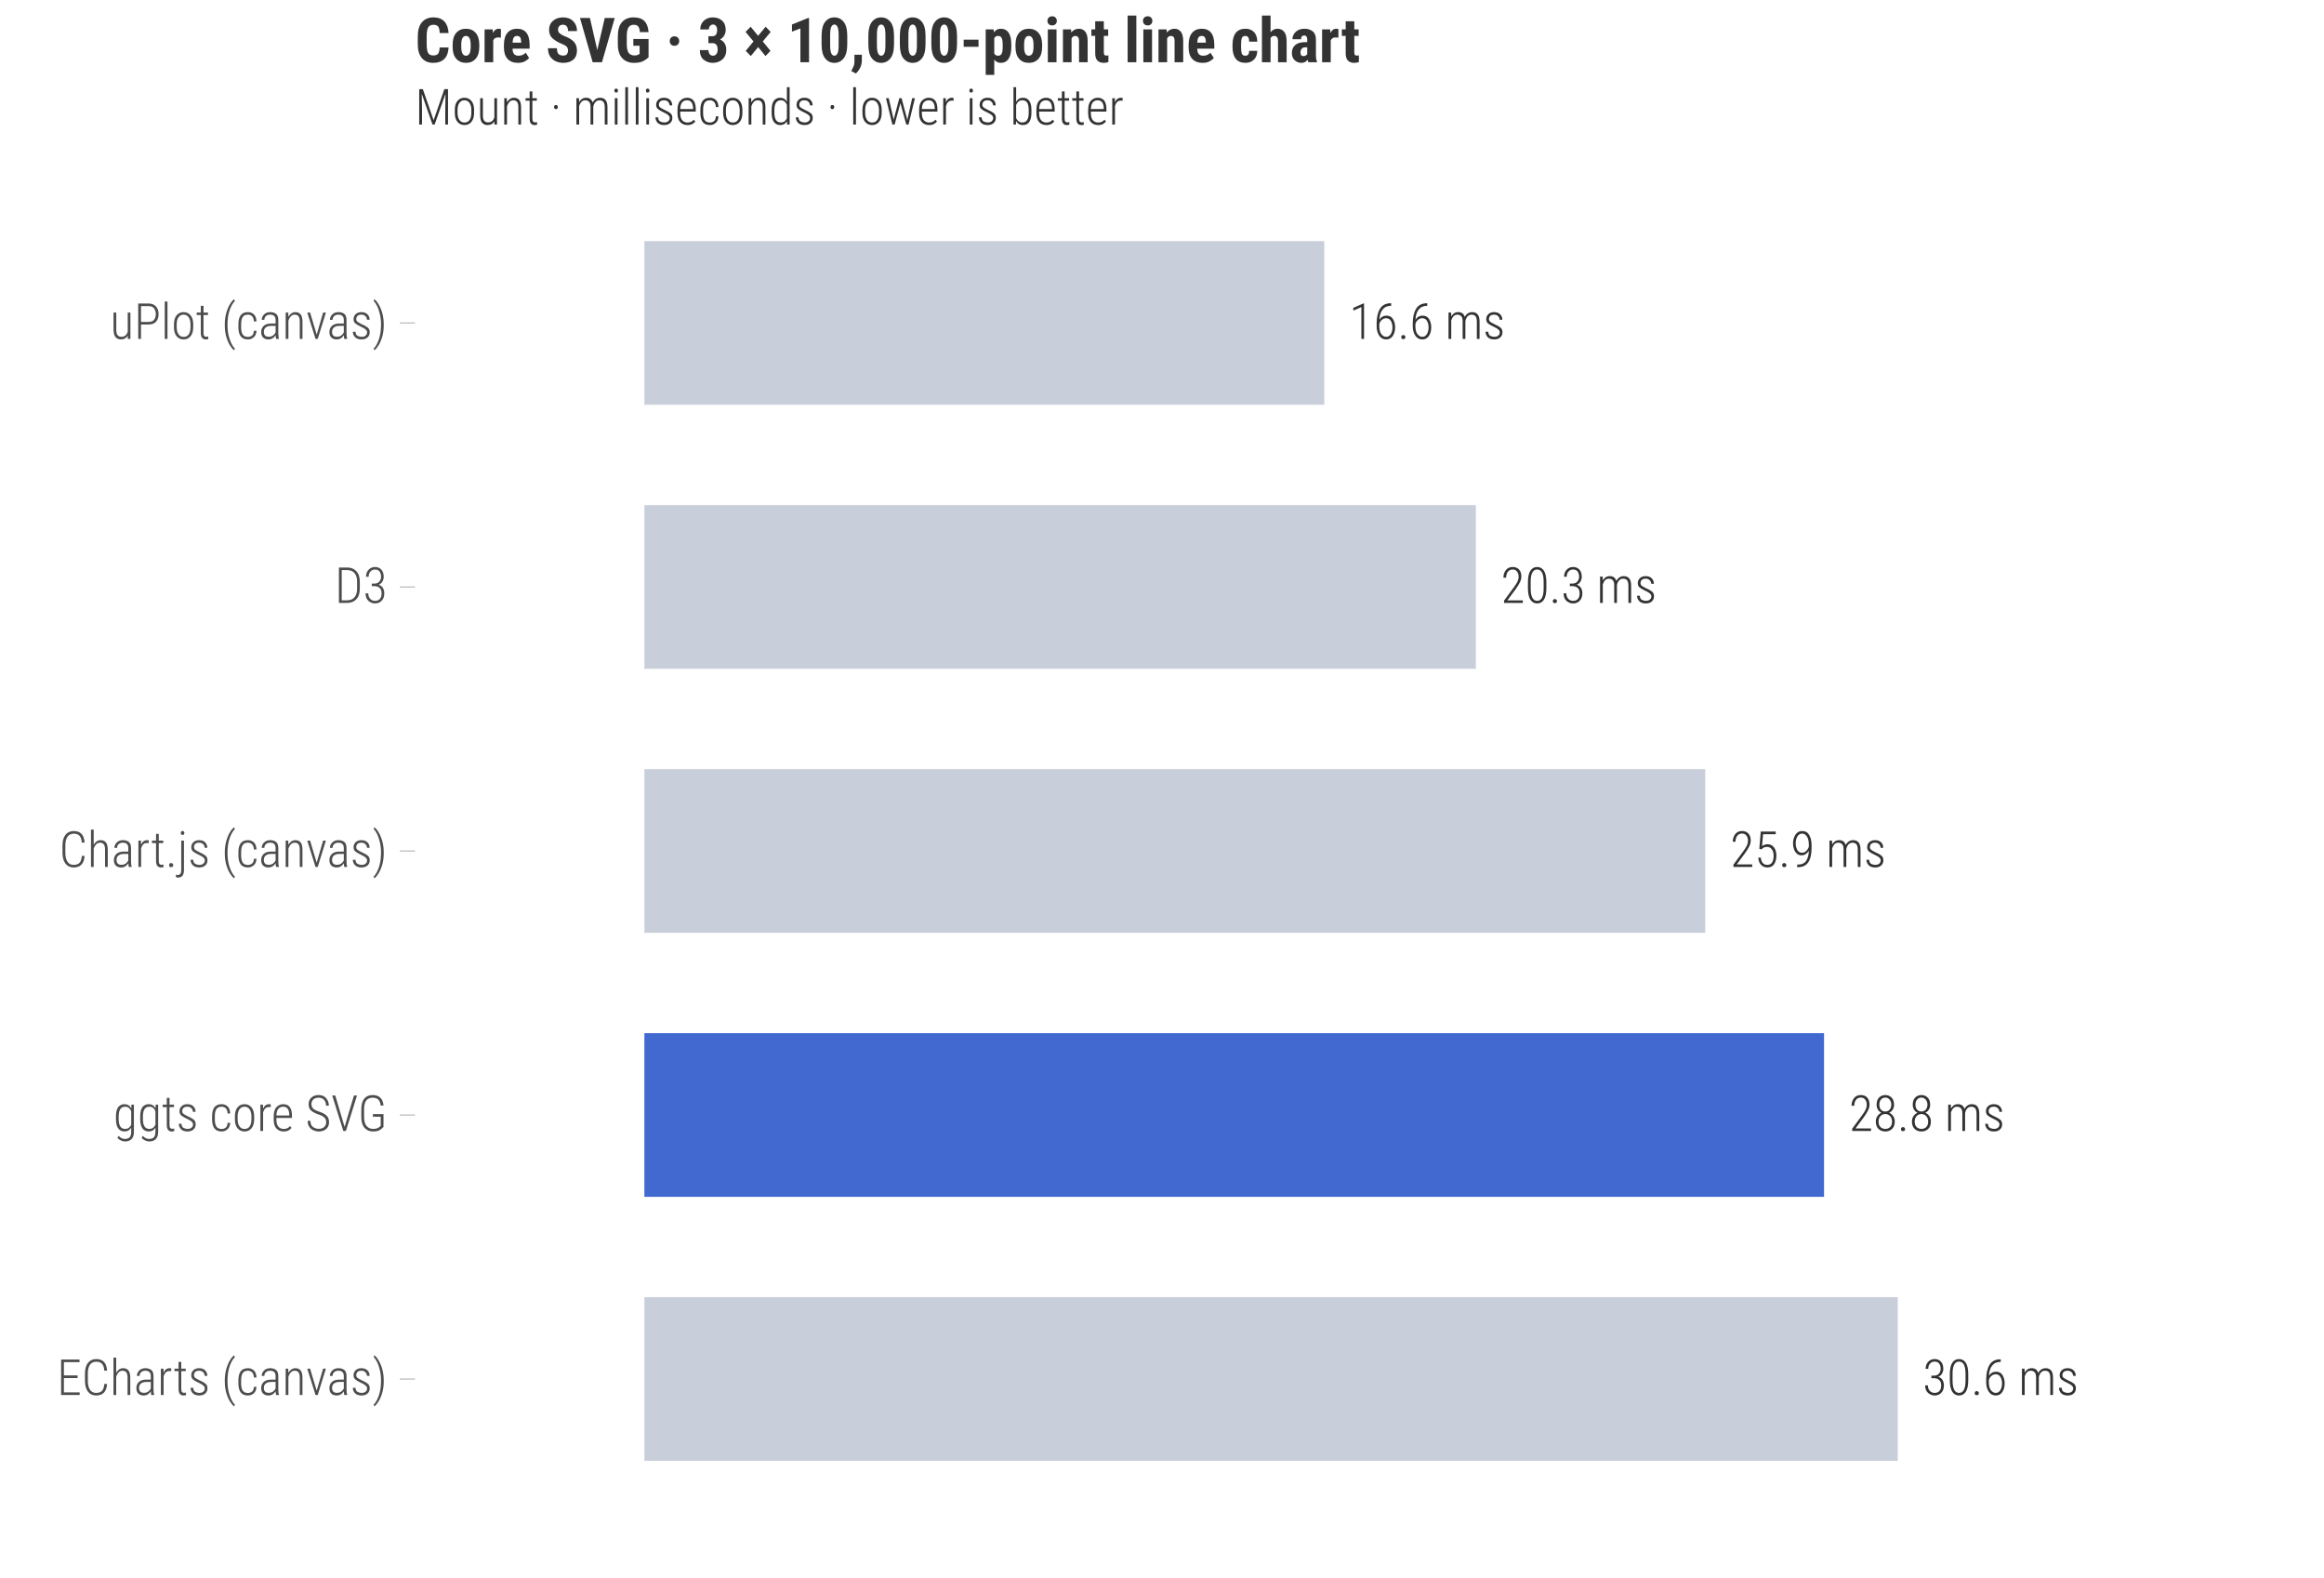
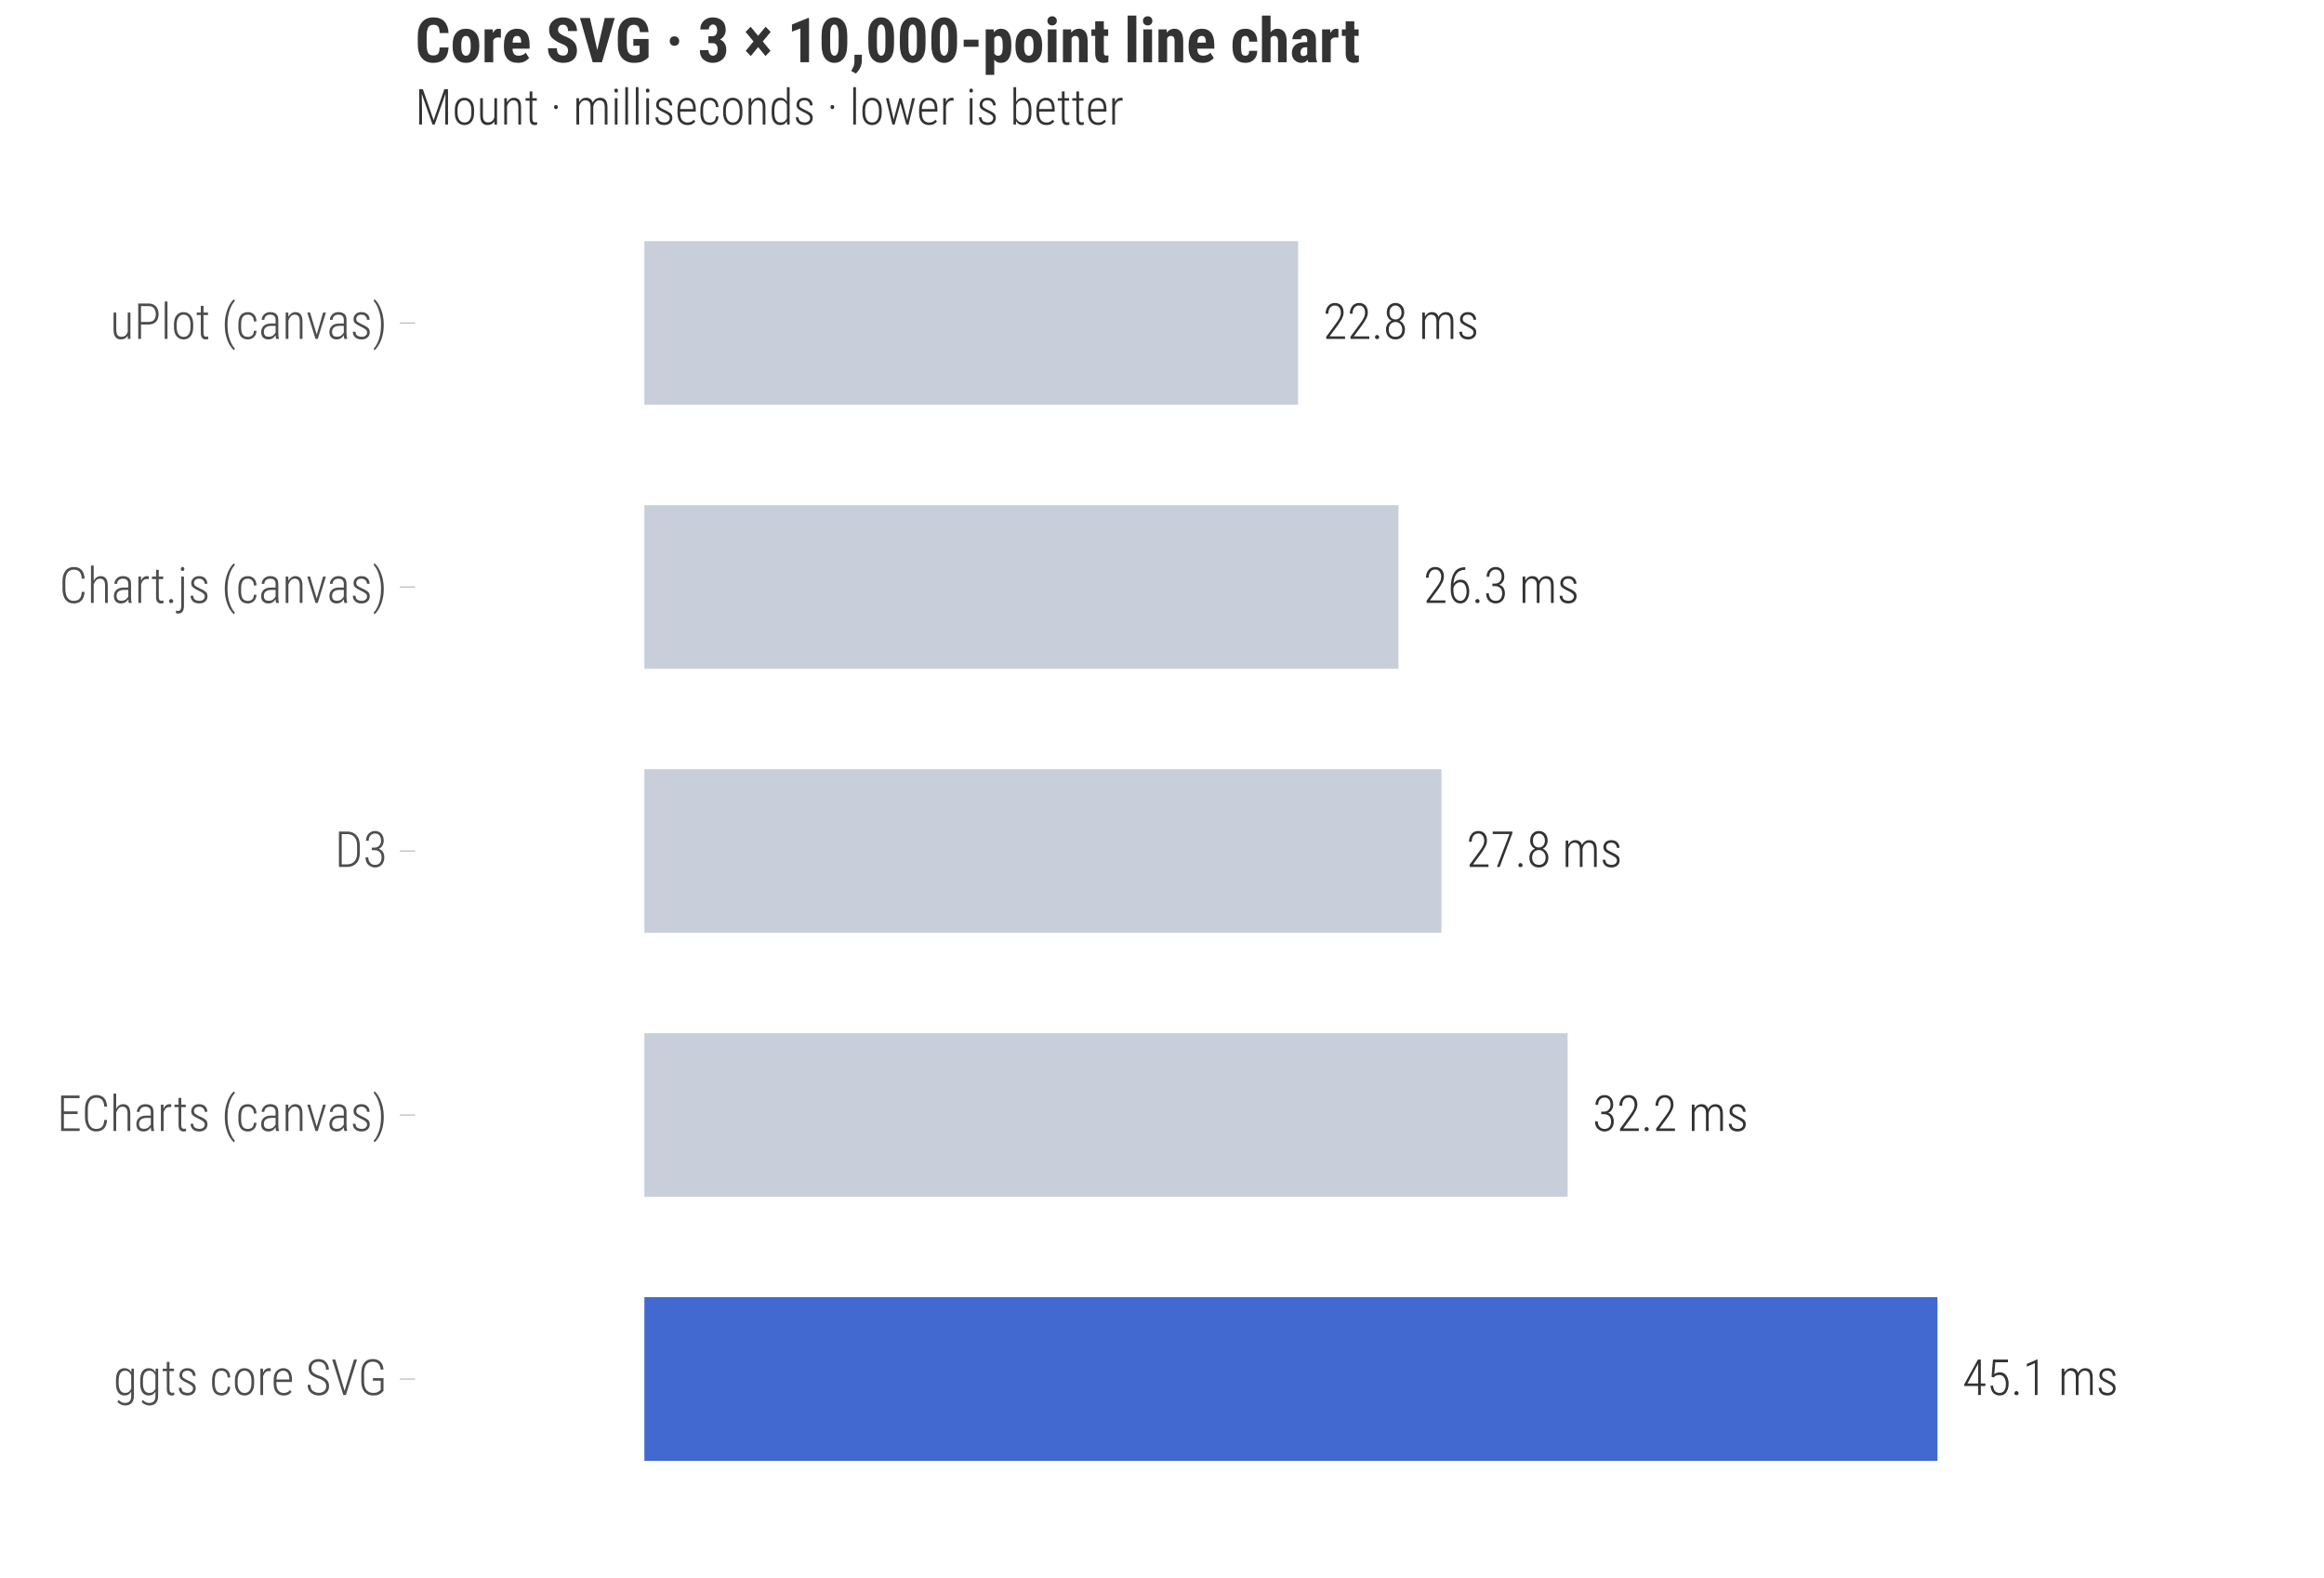
- <svg xmlns="http://www.w3.org/2000/svg" width="560" height="380" viewBox="0 0 560 380" role="img" aria-label="Core SVG · 3 × 10,000-point line chart. Mount · milliseconds · lower is better. uPlot (canvas): 16.6 ms; D3: 20.3 ms; Chart.js (canvas): 25.9 ms; ggts core SVG: 28.8 ms; ECharts (canvas): 30.6 ms." class="gg-plot" font-family="&quot;Roboto Condensed&quot;, &quot;Arial Narrow&quot;, Arial, sans-serif" font-size="11" font-weight="300" text-rendering="optimizeLegibility" shape-rendering="geometricPrecision">
+ <svg xmlns="http://www.w3.org/2000/svg" width="560" height="380" viewBox="0 0 560 380" role="img" aria-label="Core SVG · 3 × 10,000-point line chart. Mount · milliseconds · lower is better. uPlot (canvas): 22.8 ms; Chart.js (canvas): 26.3 ms; D3: 27.8 ms; ECharts (canvas): 32.2 ms; ggts core SVG: 45.1 ms." class="gg-plot" font-family="&quot;Roboto Condensed&quot;, &quot;Arial Narrow&quot;, Arial, sans-serif" font-size="11" font-weight="300" text-rendering="optimizeLegibility" shape-rendering="geometricPrecision">
  <rect class="gg-paper" width="560" height="380" fill="var(--gg-paper, #ffffff)" />
  <text class="gg-title" x="100" y="15" font-size="15" font-weight="700" fill="var(--gg-ink, #333333)">Core SVG · 3 × 10,000-point line chart</text>
  <text class="gg-subtitle" x="100" y="30" font-size="12" font-weight="300" fill="var(--gg-ink, #333333)">Mount · milliseconds · lower is better</text>
  <defs>
    <clipPath id="gg-clip-0">
      <rect width="456" height="318" />
    </clipPath>
  </defs>
  <g class="gg-panel" data-panel="0" transform="translate(100,46)">
    <rect class="gg-panel-background" width="456" height="318" fill="var(--gg-panel, #ffffff)" />
    <g class="gg-grid" stroke="var(--gg-grid, transparent)" stroke-width="0.25" vector-effect="non-scaling-stroke">
      <line x1="55.27" y1="0" x2="55.27" y2="318" />
-       <line x1="153.97" y1="0" x2="153.97" y2="318" />
-       <line x1="252.68" y1="0" x2="252.68" y2="318" />
-       <line x1="351.38" y1="0" x2="351.38" y2="318" />
-       <line x1="450.08" y1="0" x2="450.08" y2="318" />
+       <line x1="124.36" y1="0" x2="124.36" y2="318" />
+       <line x1="193.45" y1="0" x2="193.45" y2="318" />
+       <line x1="262.55" y1="0" x2="262.55" y2="318" />
+       <line x1="331.64" y1="0" x2="331.64" y2="318" />
+       <line x1="400.73" y1="0" x2="400.73" y2="318" />
      <line x1="0" y1="31.8" x2="456" y2="31.8" />
      <line x1="0" y1="95.4" x2="456" y2="95.4" />
      <line x1="0" y1="159" x2="456" y2="159" />
      <line x1="0" y1="222.6" x2="456" y2="222.6" />
      <line x1="0" y1="286.2" x2="456" y2="286.2" />
    </g>
    <g class="gg-marks" clip-path="url(#gg-clip-0)">
      <g class="gg-batch gg-rects" data-layer="0">
-         <rect x="55.27" y="12.08" width="163.84" height="39.43" fill="#c9cfda" />
-         <rect x="55.27" y="75.68" width="200.36" height="39.43" fill="#c9cfda" />
-         <rect x="55.27" y="139.28" width="255.64" height="39.43" fill="#c9cfda" />
-         <rect x="55.27" y="202.88" width="284.26" height="39.43" fill="#4269d0" />
-         <rect x="55.27" y="266.48" width="302.03" height="39.43" fill="#c9cfda" />
+         <rect x="55.27" y="12.08" width="157.53" height="39.43" fill="#c9cfda" />
+         <rect x="55.27" y="75.68" width="181.71" height="39.43" fill="#c9cfda" />
+         <rect x="55.27" y="139.28" width="192.07" height="39.43" fill="#c9cfda" />
+         <rect x="55.27" y="202.88" width="222.47" height="39.43" fill="#c9cfda" />
+         <rect x="55.27" y="266.48" width="311.6" height="39.43" fill="#4269d0" />
      </g>
      <g class="gg-batch gg-glyphs" data-layer="1" font-size="12" text-anchor="start">
-         <text x="225.12" y="31.8" dy="0.32em" fill="var(--gg-ink, #333333)">16.6 ms</text>
-         <text x="261.64" y="95.4" dy="0.32em" fill="var(--gg-ink, #333333)">20.3 ms</text>
-         <text x="316.91" y="159" dy="0.32em" fill="var(--gg-ink, #333333)">25.9 ms</text>
-         <text x="345.53" y="222.6" dy="0.32em" fill="var(--gg-ink, #333333)">28.8 ms</text>
-         <text x="363.3" y="286.2" dy="0.32em" fill="var(--gg-ink, #333333)">30.6 ms</text>
+         <text x="218.8" y="31.8" dy="0.32em" fill="var(--gg-ink, #333333)">22.8 ms</text>
+         <text x="242.98" y="95.4" dy="0.32em" fill="var(--gg-ink, #333333)">26.3 ms</text>
+         <text x="253.35" y="159" dy="0.32em" fill="var(--gg-ink, #333333)">27.8 ms</text>
+         <text x="283.75" y="222.6" dy="0.32em" fill="var(--gg-ink, #333333)">32.2 ms</text>
+         <text x="372.87" y="286.2" dy="0.32em" fill="var(--gg-ink, #333333)">45.1 ms</text>
      </g>
    </g>
    <rect class="gg-panel-border" width="456" height="318" fill="none" stroke="var(--gg-panelBorder, transparent)" stroke-width="0.5" vector-effect="non-scaling-stroke" />
  </g>
  <g class="gg-axis gg-axis-y" transform="translate(100,46)">
    <g class="gg-tick" transform="translate(0,31.8)">
      <line x2="-3.67" stroke="var(--gg-tickColor, #b3b3b3)" stroke-width="0.25" vector-effect="non-scaling-stroke" />
      <text x="-6.67" dy="0.32em" text-anchor="end" fill="var(--gg-axisText, #4d4d4d)" font-size="12" font-weight="300">uPlot (canvas)</text>
    </g>
    <g class="gg-tick" transform="translate(0,95.4)">
      <line x2="-3.67" stroke="var(--gg-tickColor, #b3b3b3)" stroke-width="0.25" vector-effect="non-scaling-stroke" />
-       <text x="-6.67" dy="0.32em" text-anchor="end" fill="var(--gg-axisText, #4d4d4d)" font-size="12" font-weight="300">D3</text>
+       <text x="-6.67" dy="0.32em" text-anchor="end" fill="var(--gg-axisText, #4d4d4d)" font-size="12" font-weight="300">Chart.js (canvas)</text>
    </g>
    <g class="gg-tick" transform="translate(0,159)">
      <line x2="-3.67" stroke="var(--gg-tickColor, #b3b3b3)" stroke-width="0.25" vector-effect="non-scaling-stroke" />
-       <text x="-6.67" dy="0.32em" text-anchor="end" fill="var(--gg-axisText, #4d4d4d)" font-size="12" font-weight="300">Chart.js (canvas)</text>
+       <text x="-6.67" dy="0.32em" text-anchor="end" fill="var(--gg-axisText, #4d4d4d)" font-size="12" font-weight="300">D3</text>
    </g>
    <g class="gg-tick" transform="translate(0,222.6)">
      <line x2="-3.67" stroke="var(--gg-tickColor, #b3b3b3)" stroke-width="0.25" vector-effect="non-scaling-stroke" />
-       <text x="-6.67" dy="0.32em" text-anchor="end" fill="var(--gg-axisText, #4d4d4d)" font-size="12" font-weight="300">ggts core SVG</text>
+       <text x="-6.67" dy="0.32em" text-anchor="end" fill="var(--gg-axisText, #4d4d4d)" font-size="12" font-weight="300">ECharts (canvas)</text>
    </g>
    <g class="gg-tick" transform="translate(0,286.2)">
      <line x2="-3.67" stroke="var(--gg-tickColor, #b3b3b3)" stroke-width="0.25" vector-effect="non-scaling-stroke" />
-       <text x="-6.67" dy="0.32em" text-anchor="end" fill="var(--gg-axisText, #4d4d4d)" font-size="12" font-weight="300">ECharts (canvas)</text>
+       <text x="-6.67" dy="0.32em" text-anchor="end" fill="var(--gg-axisText, #4d4d4d)" font-size="12" font-weight="300">ggts core SVG</text>
    </g>
  </g>
</svg>
